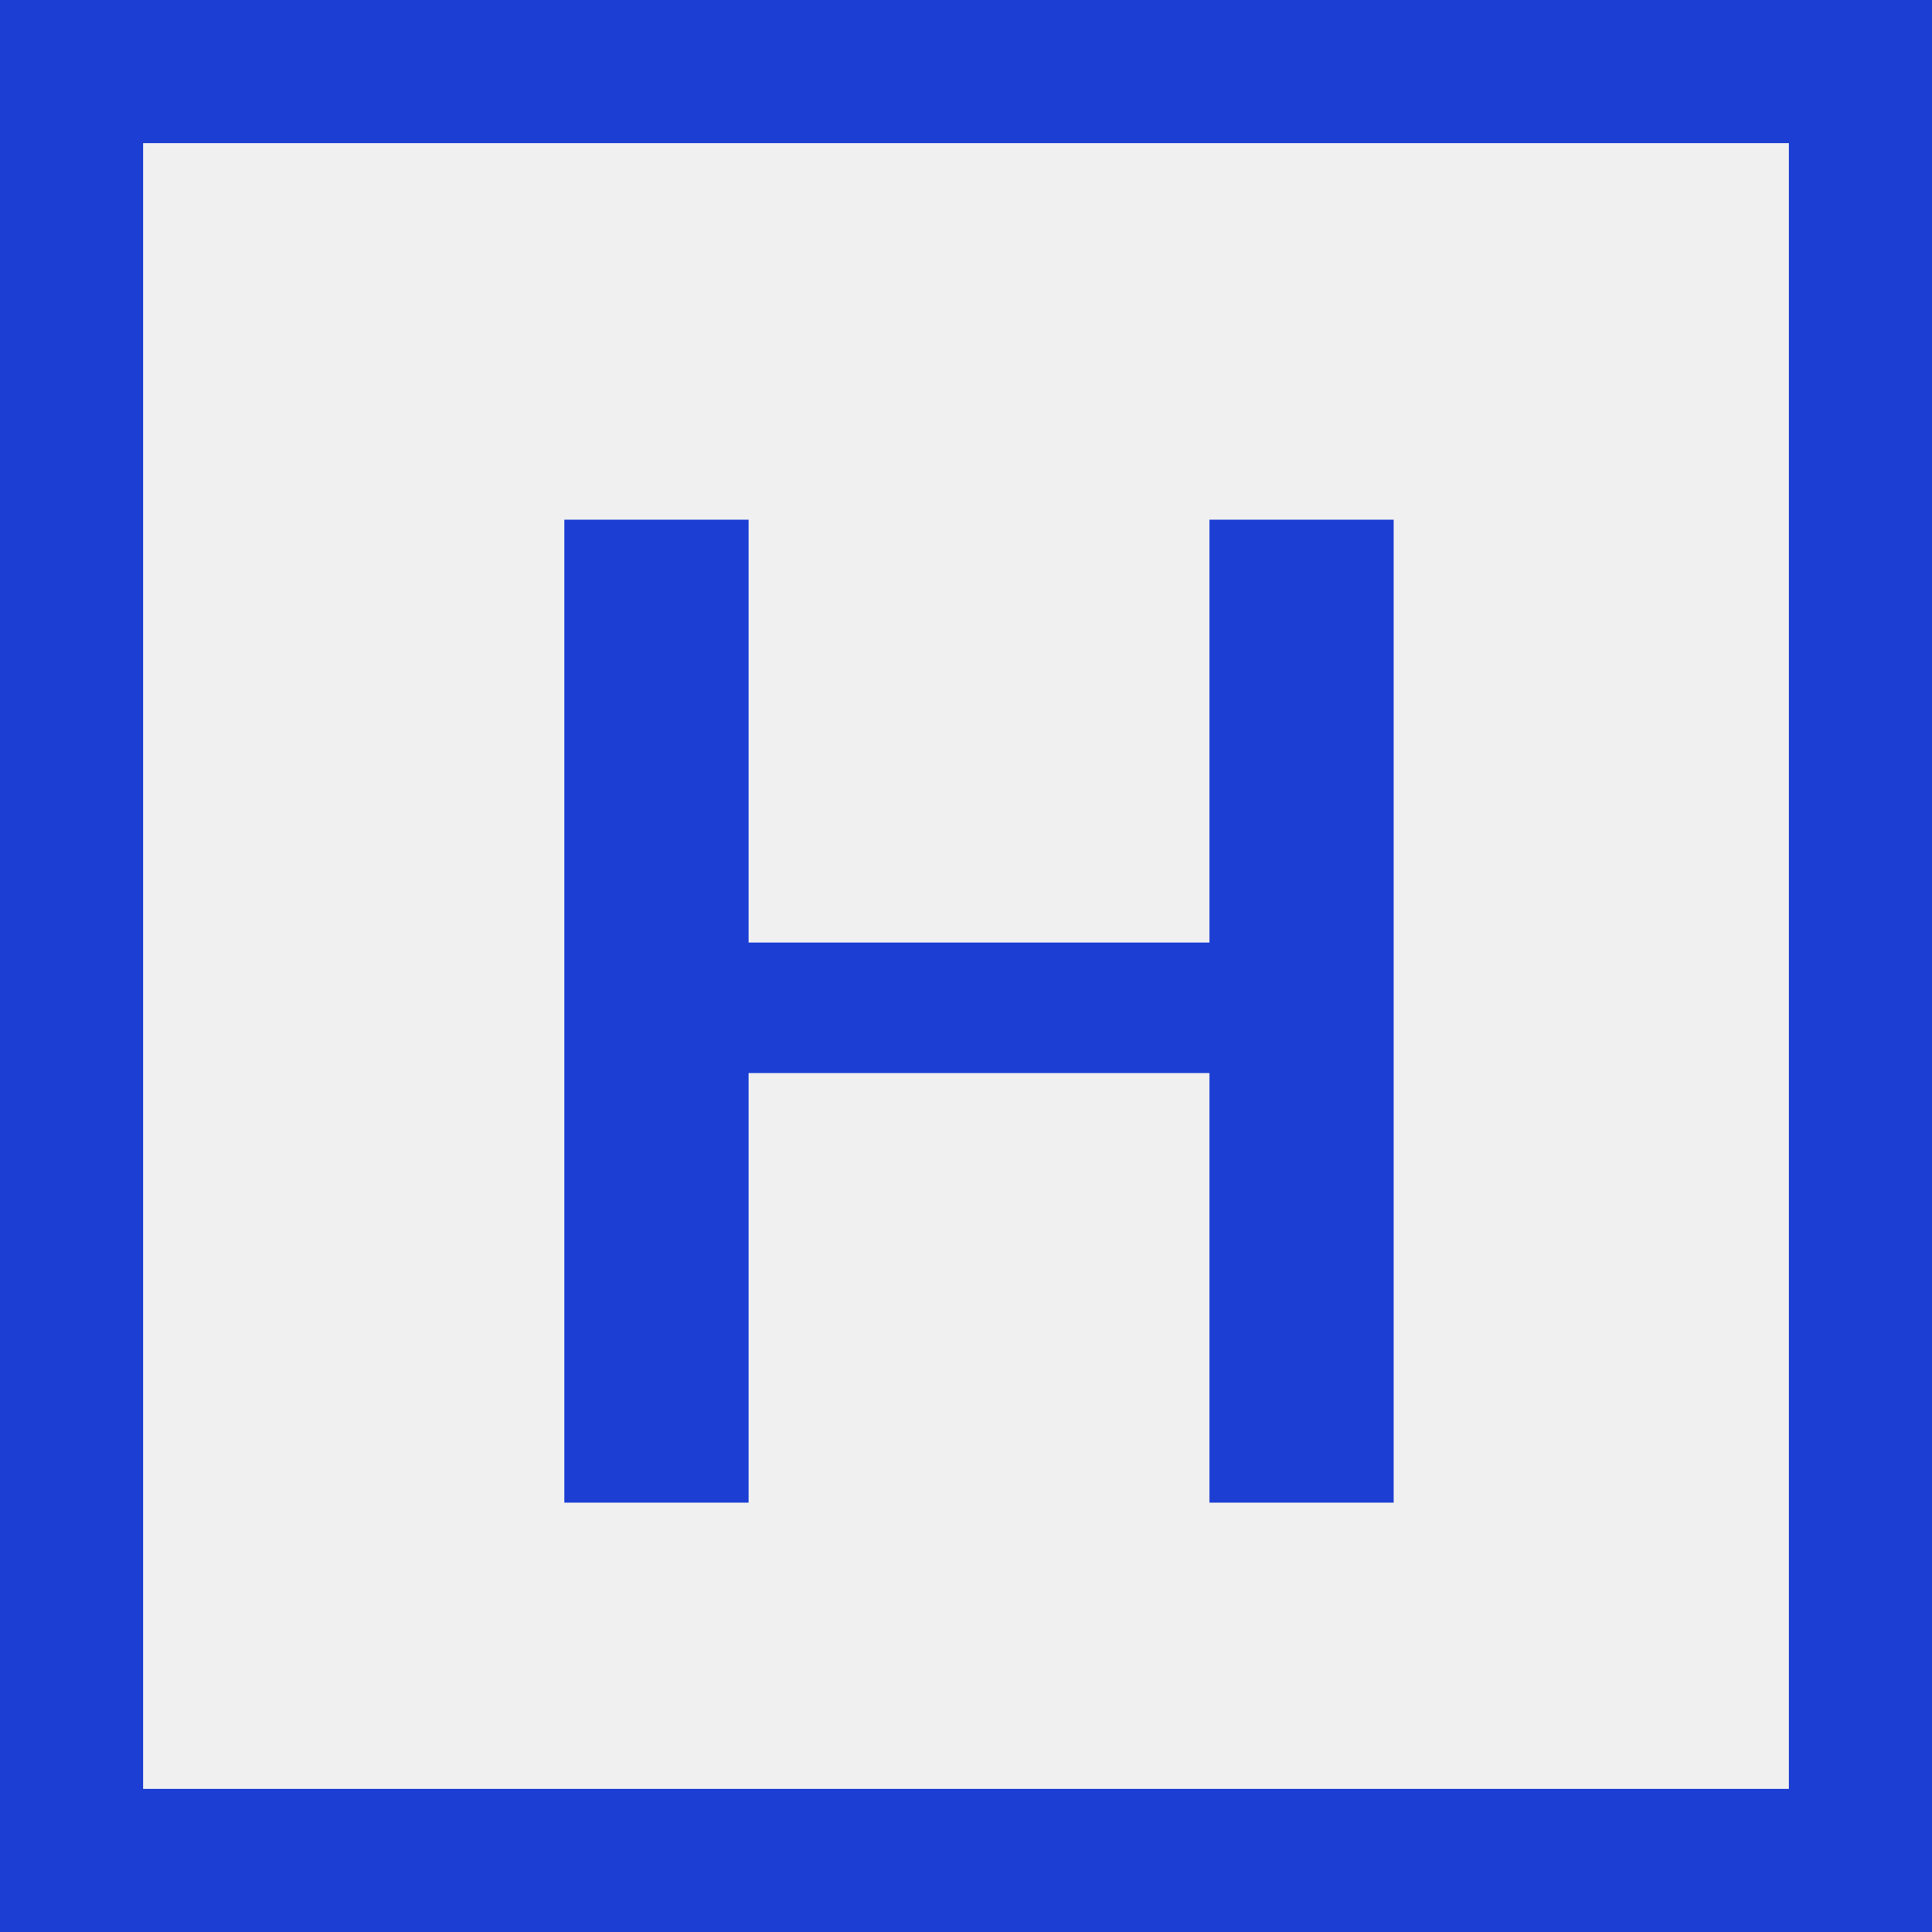
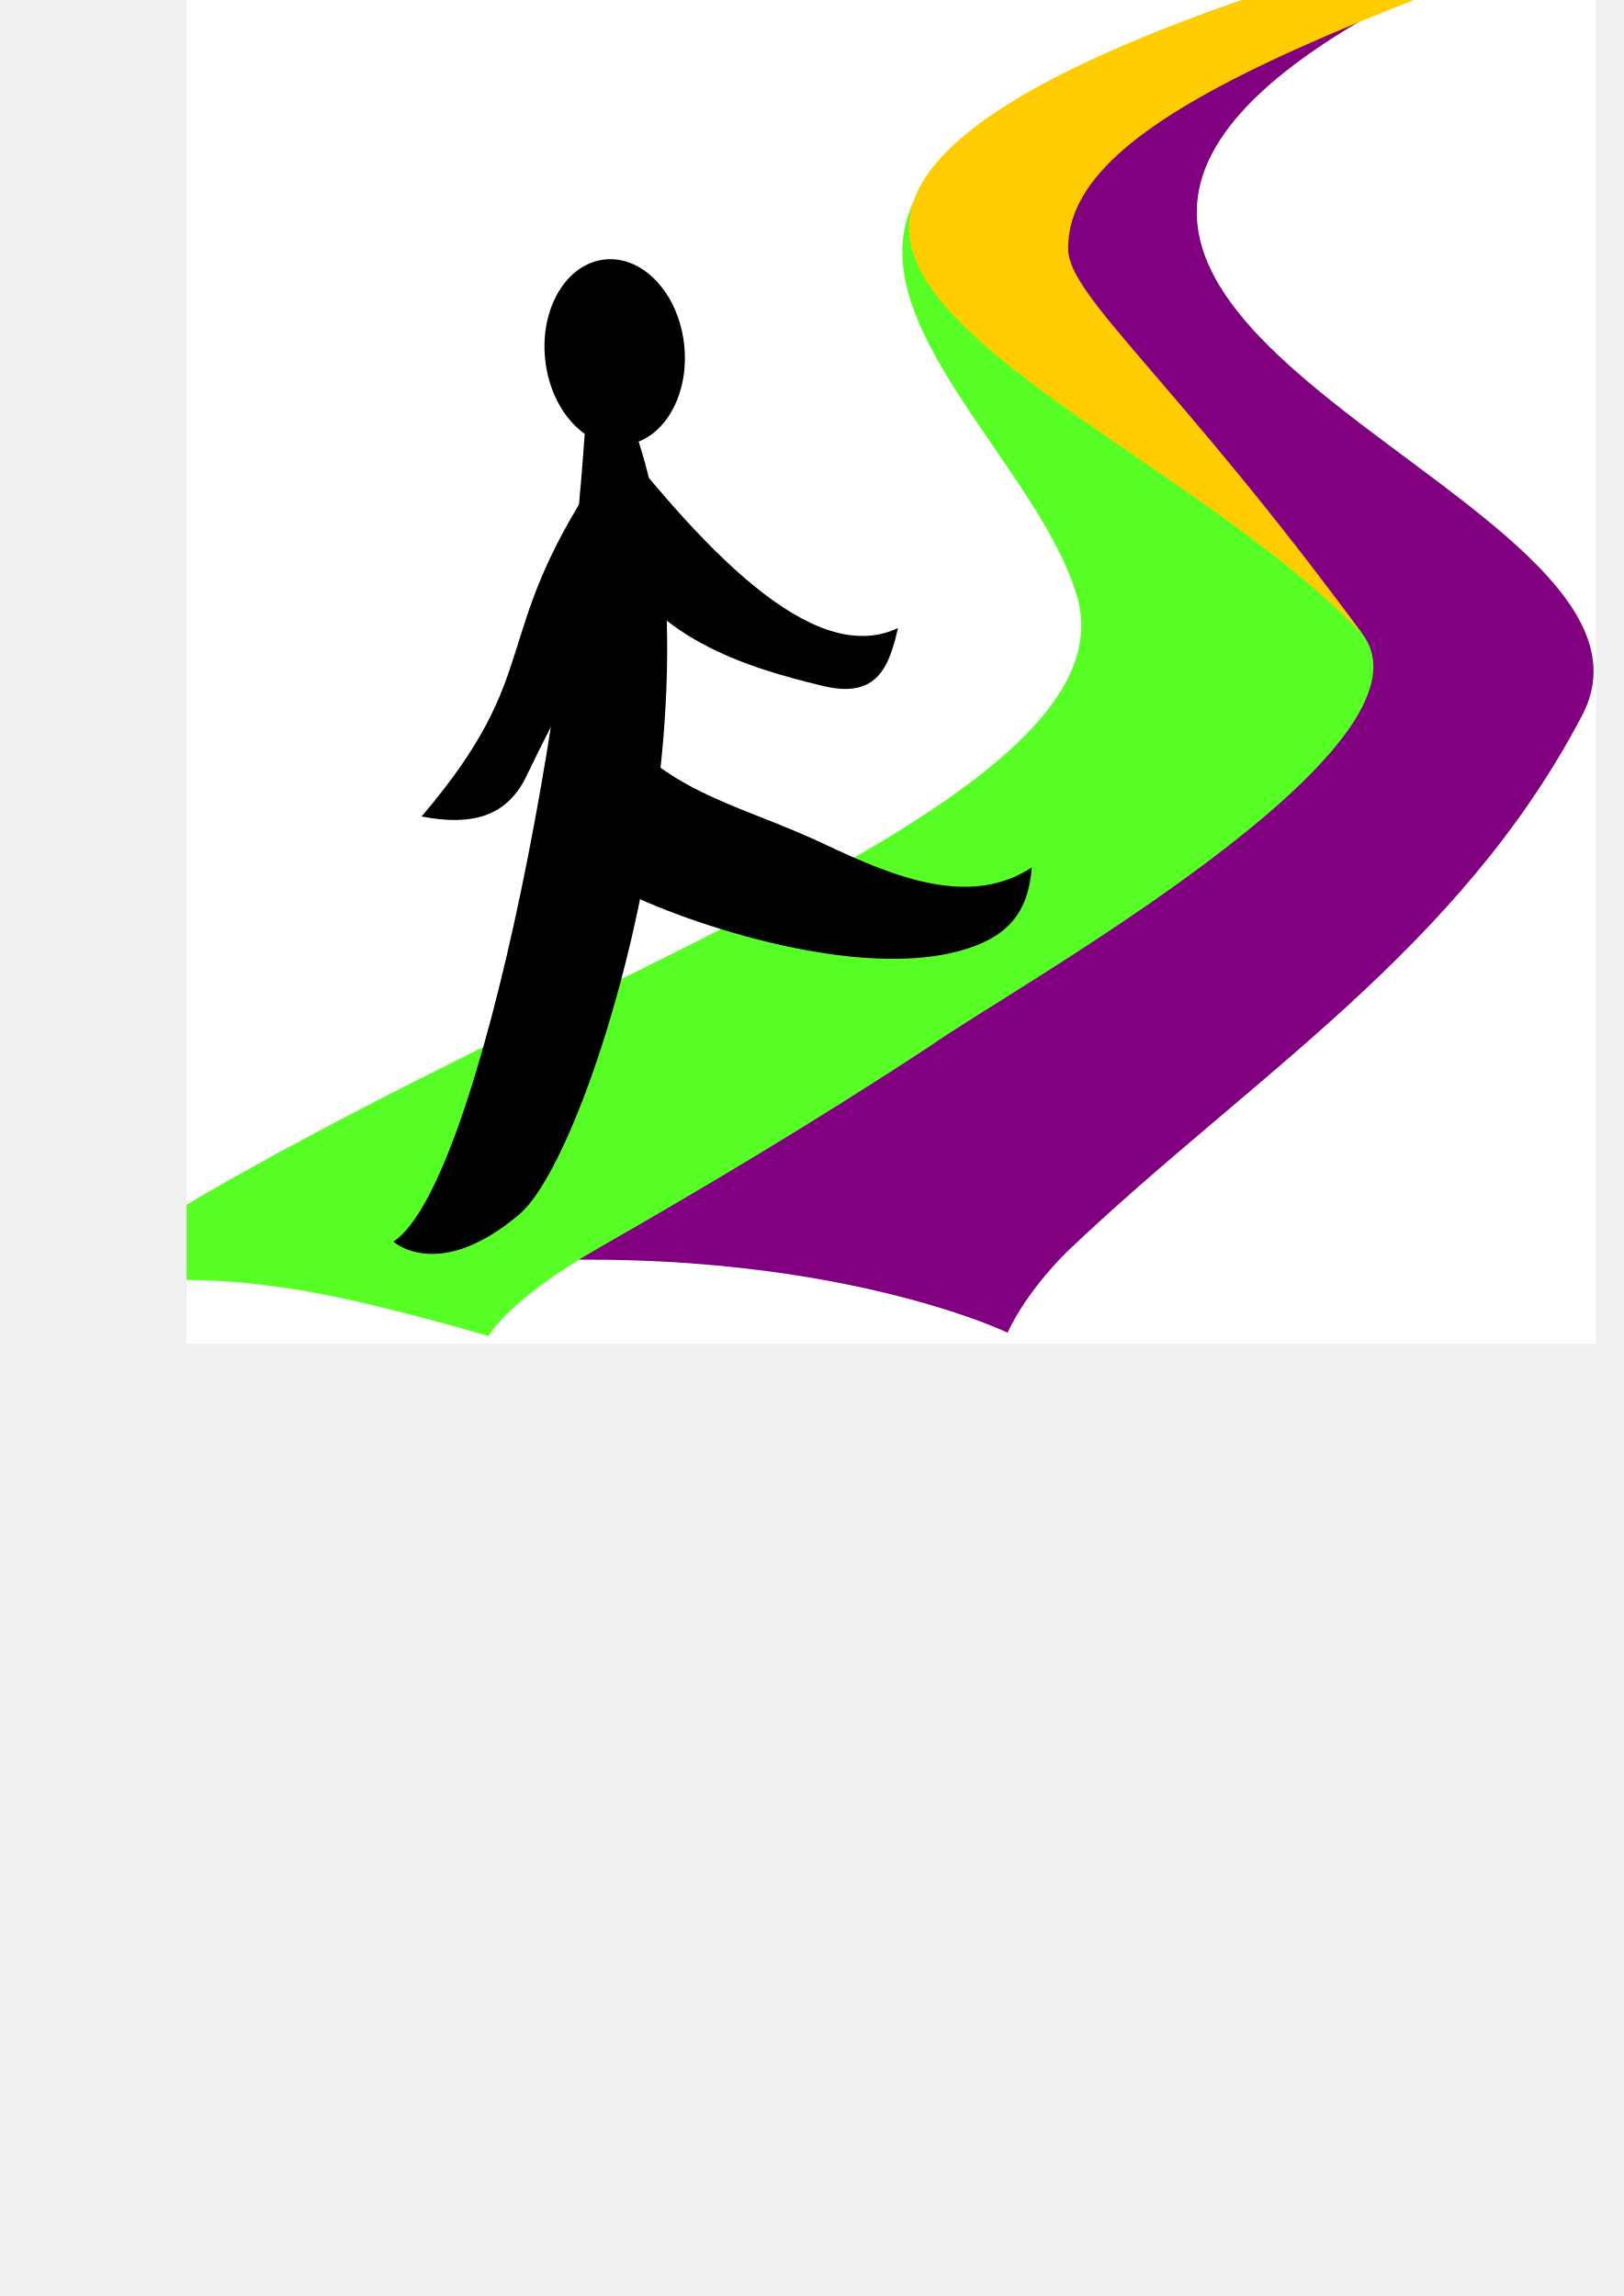
- <svg xmlns="http://www.w3.org/2000/svg" width="54px" height="54px" viewBox="0 0 54 54" version="1.1">
-   <defs />
-   <g id="Page-1" stroke="none" stroke-width="1" fill="none" fill-rule="evenodd">
-     <g id="logo-mobile">
-       <rect id="Rectangle-6" stroke="#1C3ED3" stroke-width="4" fill-rule="nonzero" x="2" y="2" width="50" height="50" />
-       <polygon id="H" fill="#1C3ED3" points="38.954 42 33.805 42 33.805 29.992 20.923 29.992 20.923 42 15.774 42 15.774 14.526 20.923 14.526 20.923 26.344 33.805 26.344 33.805 14.526 38.954 14.526" />
+ <svg xmlns="http://www.w3.org/2000/svg" width="210mm" height="297mm" viewBox="0 0 210 297" version="1.1" id="svg1084">
+   <defs id="defs1078">
+     <clipPath clipPathUnits="userSpaceOnUse" id="clipPath1127">
+       <rect style="display:inline;fill:none;fill-opacity:1;stroke:#808080;stroke-width:0.1;stroke-linecap:round;stroke-linejoin:round;stroke-miterlimit:4;stroke-dasharray:none;stroke-opacity:1" id="rect1129" width="33.381" height="33.381" x="162.687" y="350.973" />
+     </clipPath>
+   </defs>
+   <g id="layer1">
+     <g transform="matrix(5.460242,0,0,5.460242,-864.1794,-1924.826)" style="display:inline;stroke-width:0.183" id="g1125" clip-path="url(#clipPath1127)">
+       <rect y="347.668" x="161.399" height="38.803" width="45.603" id="rect1686-7-4-4" style="display:inline;fill:#ffffff;fill-opacity:1;stroke:#808080;stroke-width:0.018;stroke-linecap:round;stroke-linejoin:round;stroke-miterlimit:4;stroke-dasharray:none;stroke-opacity:1" />
+       <path id="path4524-5-8-9-0-6-7-2-8-9-0-0" d="m 195.746,369.459 c 2.916,-5.573 -19.306,-9.774 -3.246,-17.509 -20.328,4.864 -4.663,13.85 -6.139,16.749 -2.589,5.083 -7.16,6.269 -18.42,13.907 8.999,-1.028 14.194,1.483 14.194,1.483 0,0 0.374,-0.897 1.42,-1.931 4.299,-4.099 9.274,-7.126 12.191,-12.699 z" style="display:inline;fill:#800080;fill-opacity:1;stroke:#6fff00;stroke-width:0;stroke-linecap:butt;stroke-linejoin:miter;stroke-miterlimit:4;stroke-dasharray:none;stroke-opacity:1" />
+       <path id="path4524-5-8-4-6-1-1-1-1-3-7-2-7" d="m 162.073,382.801 c 0.905,0.087 1.203,-0.026 3.029,0.238 1.826,0.264 4.738,1.13 4.738,1.13 0,0 0.46,-0.862 2.64,-2.106 2.18,-1.244 5.052,-2.944 7.818,-4.765 1.886,-1.338 12.311,-7.102 10.225,-9.782 -5.302,-7.136 -9.705,-5.859 -10.613,-10.228 -1.377,2.877 2.946,6.261 3.863,9.336 1.429,4.789 -11.916,8.872 -21.705,14.801" style="display:inline;fill:#57ff26;fill-opacity:1;stroke:none;stroke-width:0;stroke-linecap:round;stroke-linejoin:miter;stroke-miterlimit:4;stroke-dasharray:none;stroke-opacity:1" />
+       <path id="path4524-5-8-4-2-0-2-5-0-1-8-9-1-9" d="m 179.8,357.988 c 0.128,2.898 7.217,5.826 10.76,9.576 -4.434,-6.039 -6.981,-8.022 -6.992,-9.146 -0.031,-3.095 6.164,-5.451 19.88,-9.983 -18.201,3.779 -23.764,6.929 -23.648,9.554 z" style="display:inline;fill:#ffcc00;fill-opacity:1;stroke:#ffff00;stroke-width:0;stroke-linecap:butt;stroke-linejoin:miter;stroke-miterlimit:4;stroke-dasharray:none;stroke-opacity:1" />
+       <g style="display:inline;fill:#000000;fill-opacity:1;stroke-width:0.183" id="g1081-2-7" transform="translate(87.23768,4.092312)">
+         <g id="g856-8-5-7-2-1-1-0" transform="matrix(0.4512106,0,0,0.48362,68.236,334.4549)" style="fill:#000000;fill-opacity:1;stroke-width:0.392">
+           <path id="path4601-8-2-9-08-5-5-0-4-5" d="M 26.843,89.708 C 31.404,86.93 36.677,61.571 37.118,45.644 c 9.223,11.724 0.592,39.369 -3.661,42.726 -4.253,3.357 -6.615,1.338 -6.615,1.338 z" style="fill:#000000;fill-opacity:1;stroke:#000000;stroke-width:0;stroke-linecap:butt;stroke-linejoin:miter;stroke-miterlimit:4;stroke-dasharray:none;stroke-opacity:1" />
+           <ellipse transform="rotate(-8.122659)" ry="4.576" rx="3.665" cy="51.113" cx="31.555" id="path4603-1-0-9-1-6-5-9-0-3" style="fill:#000000;fill-opacity:1;stroke:#000000;stroke-width:0;stroke-linecap:round;stroke-linejoin:round;stroke-miterlimit:4;stroke-dasharray:none;stroke-opacity:1" />
+           <path id="path4607-1-8-1-6-0-8-5-3-6" d="m 38.745,64.7 c 2.969,3.159 6.574,3.7 10.742,5.542 3.713,1.641 7.646,3.109 10.872,1.133 -0.172,1.987 -1.036,3.093 -2.762,3.764 C 52.055,77.291 41.993,74.065 38.632,72.416" style="fill:#000000;fill-opacity:1;stroke:#000000;stroke-width:0;stroke-linecap:butt;stroke-linejoin:miter;stroke-miterlimit:4;stroke-dasharray:none;stroke-opacity:1" />
+           <path id="path4607-8-4-0-7-6-4-4-9-9-7" d="m 37.603,49.208 c 5.326,6.42 11.212,12.435 15.728,10.442 -0.463,1.901 -1.088,3.479 -3.929,2.839 C 45.369,61.58 40.125,60.13 37.991,55.429" style="fill:#000000;fill-opacity:1;stroke:#000000;stroke-width:0;stroke-linecap:butt;stroke-linejoin:miter;stroke-miterlimit:4;stroke-dasharray:none;stroke-opacity:1" />
+           <path id="path4607-8-9-9-3-7-3-4-0-4-1-4" d="m 37.503,52.244 c -5.684,8.051 -2.674,9.504 -9.181,16.638 2.607,0.469 4.469,0.031 5.507,-1.98 2.783,-5.394 3.535,-5.894 4.51,-8.957" style="fill:#000000;fill-opacity:1;stroke:#000000;stroke-width:0;stroke-linecap:butt;stroke-linejoin:miter;stroke-miterlimit:4;stroke-dasharray:none;stroke-opacity:1" />
+         </g>
+       </g>
    </g>
  </g>
</svg>
